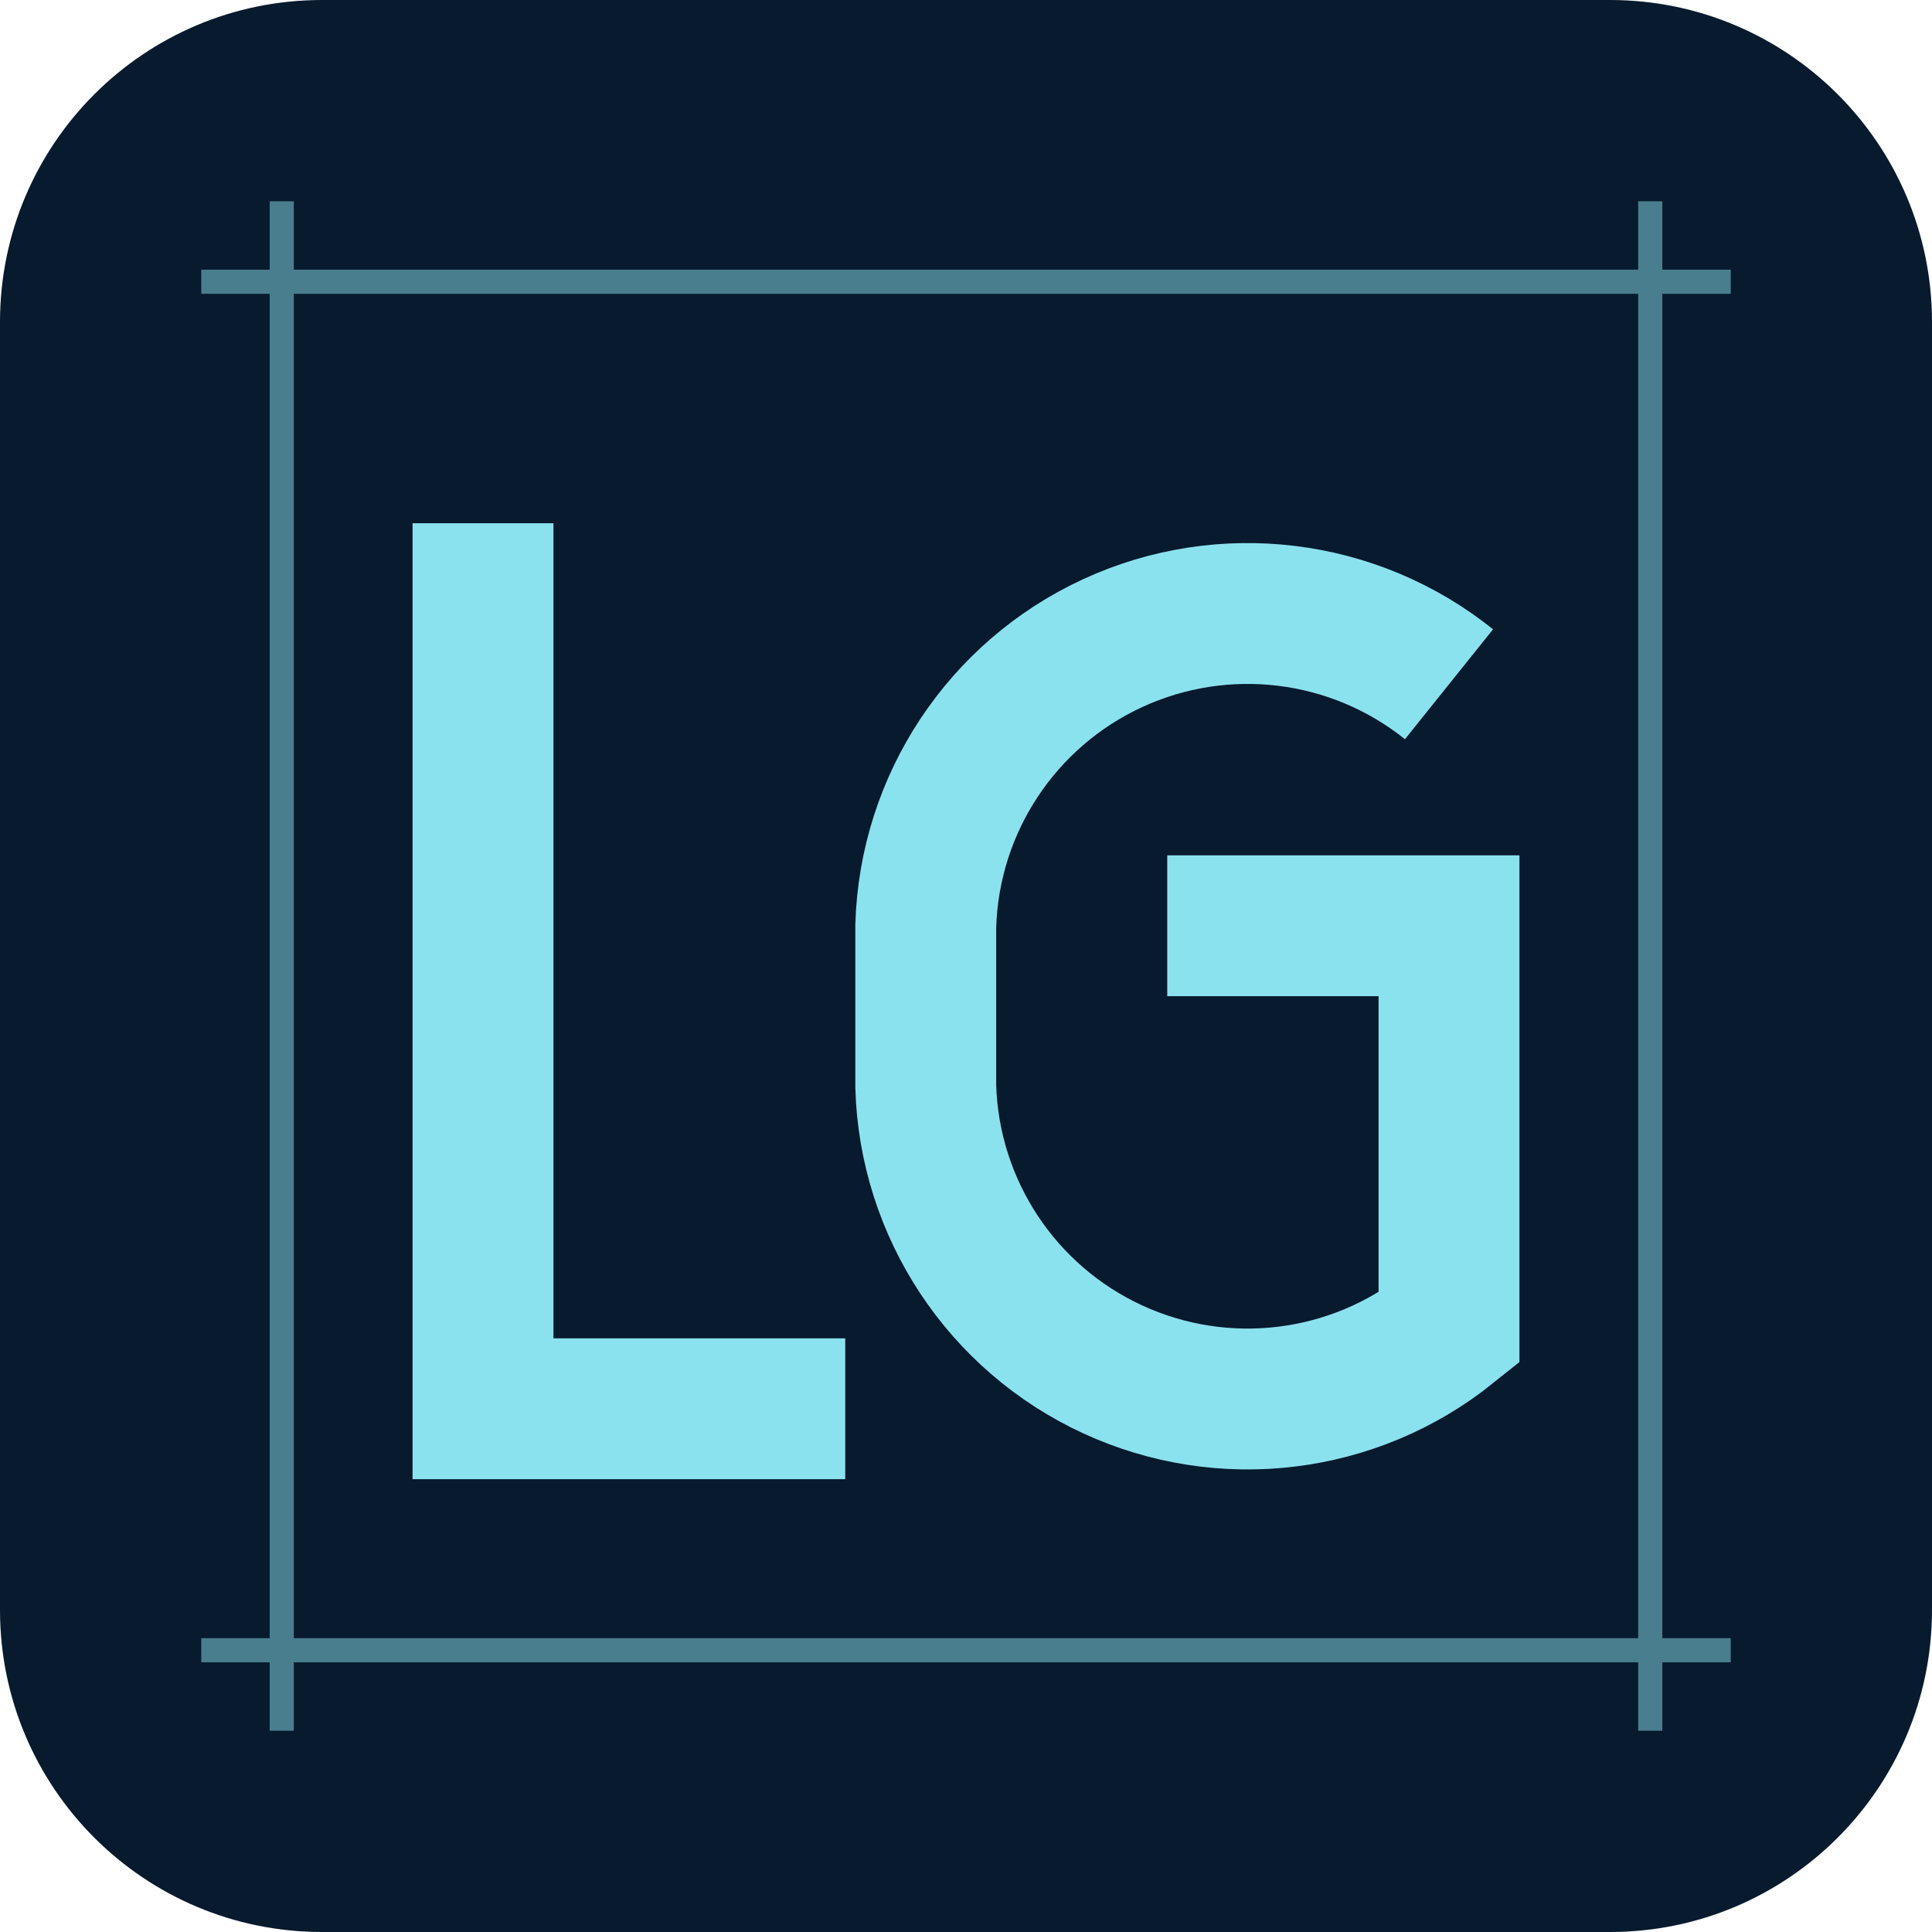
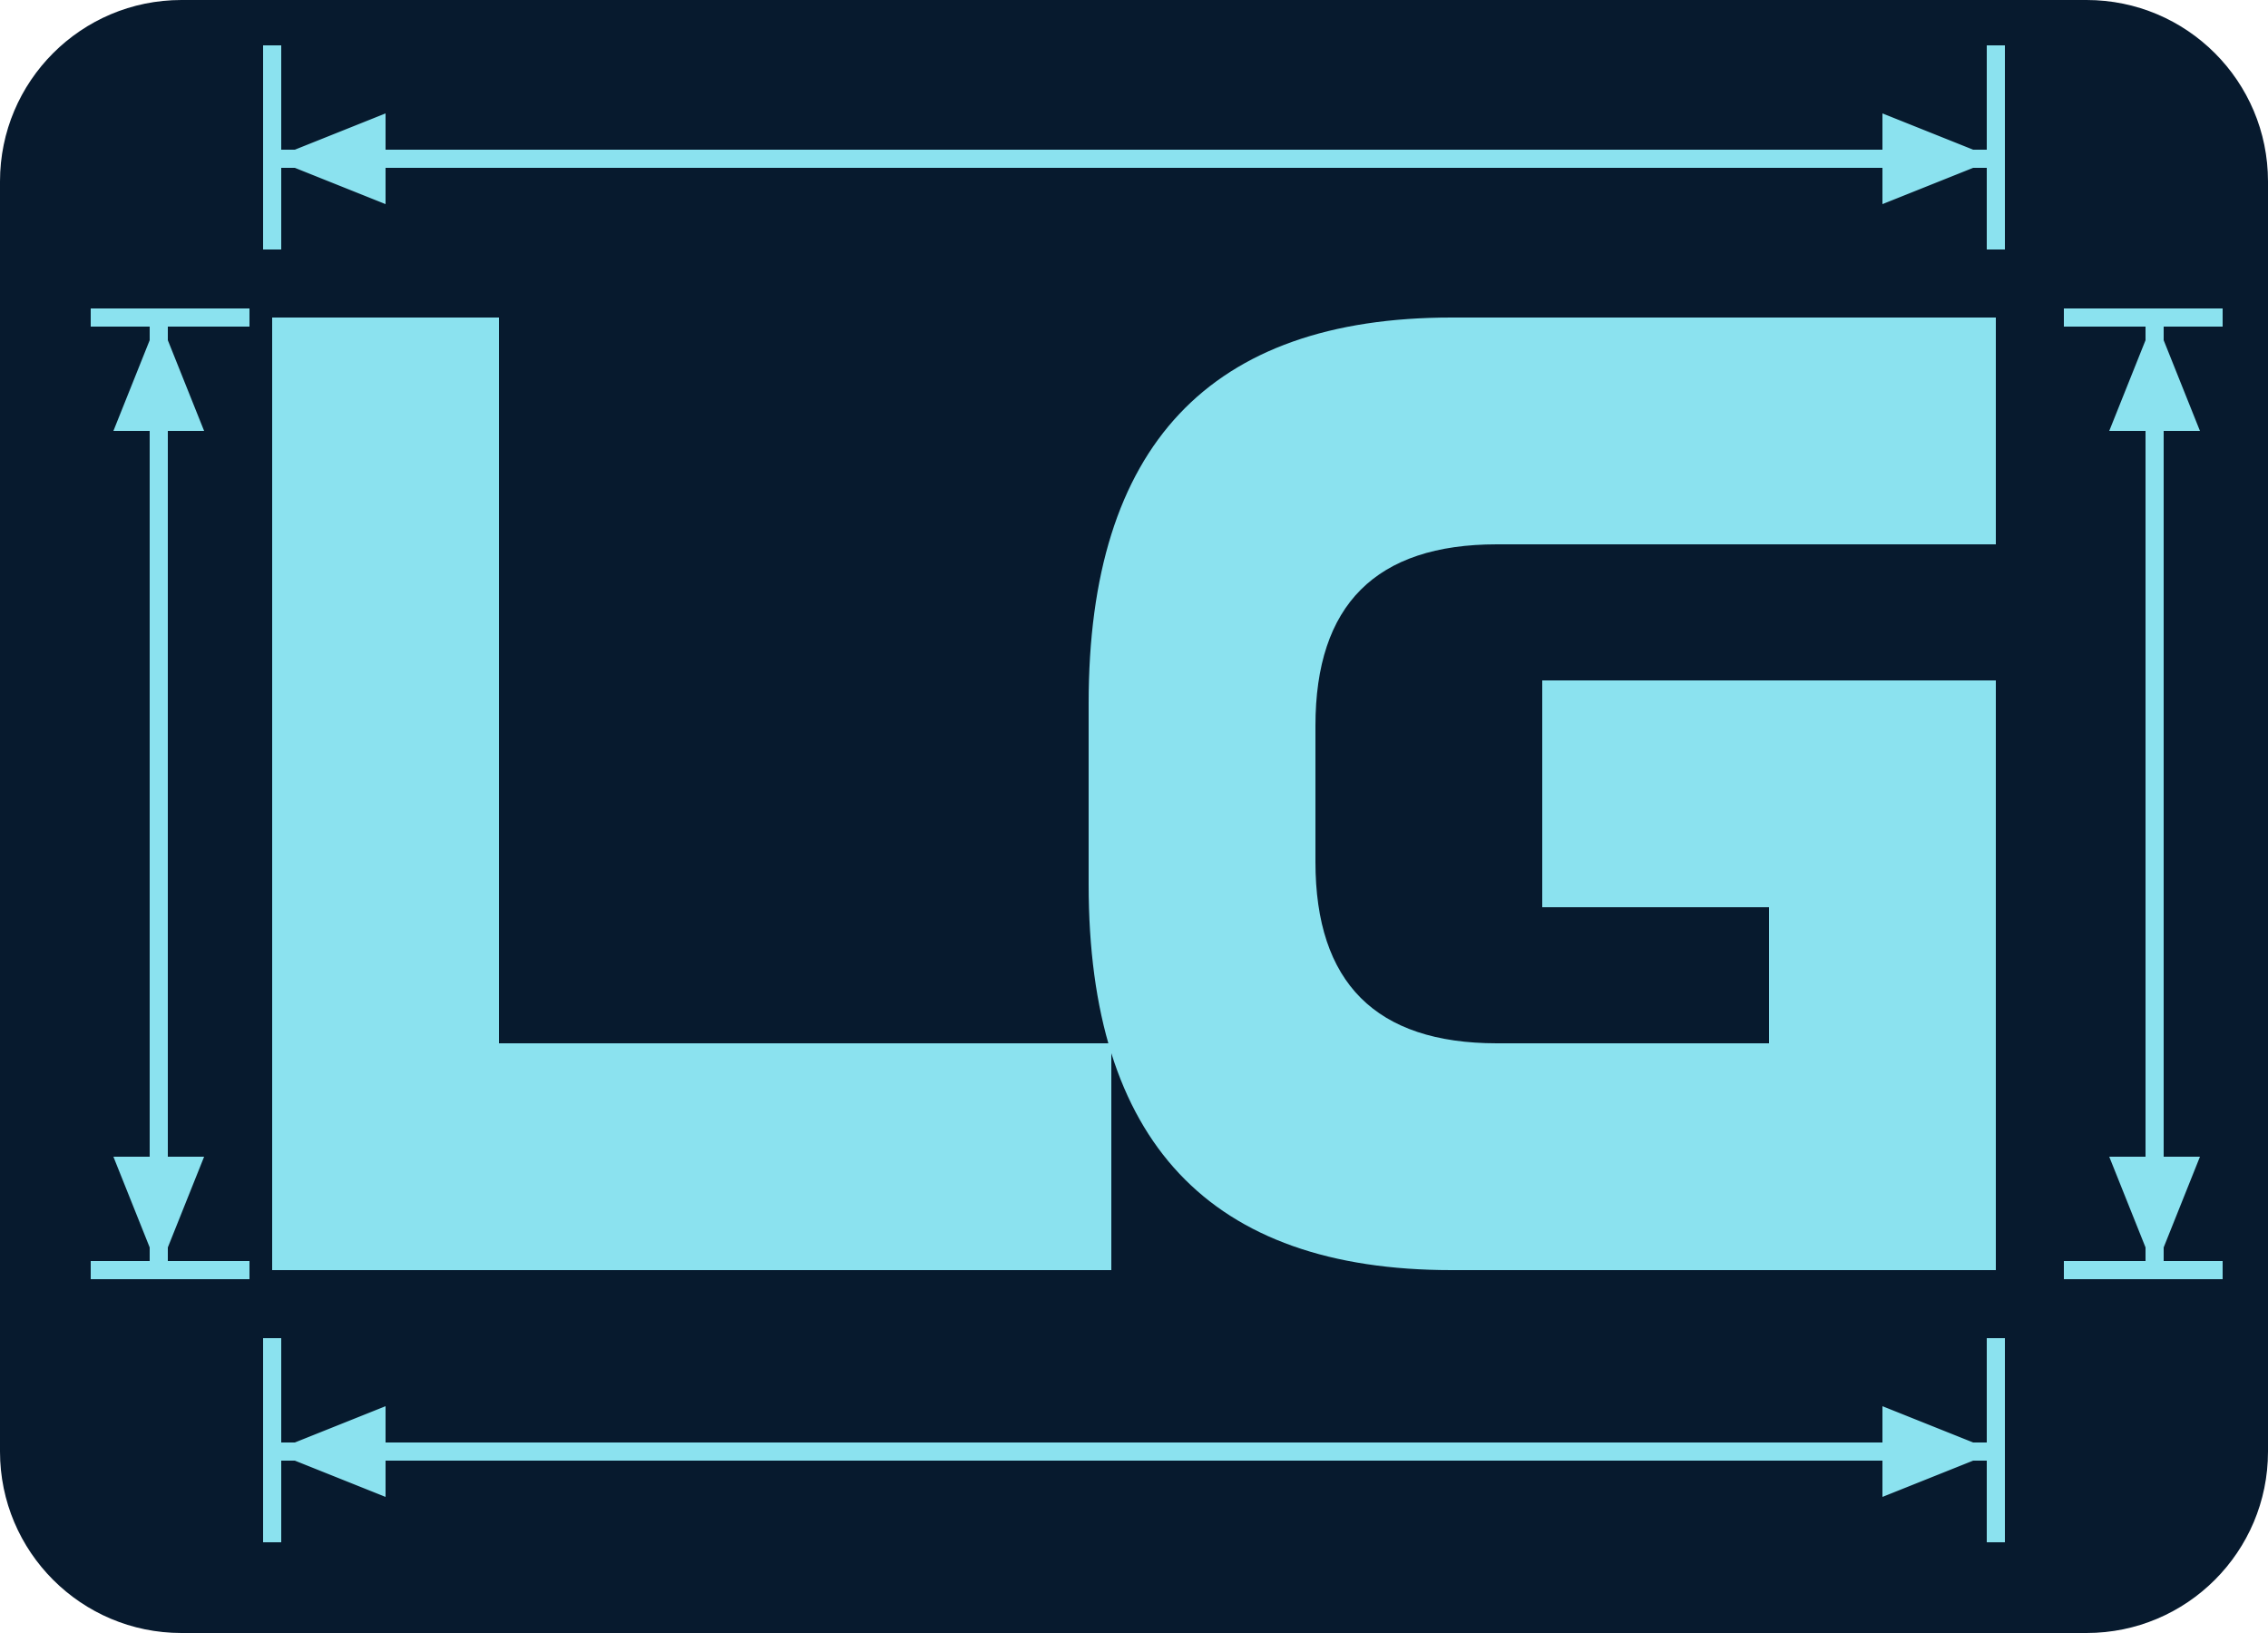
- <svg xmlns="http://www.w3.org/2000/svg" viewBox="0 0 48 48">
-   <rect width="48" height="48" rx="8" fill="#071a2e" />
-   <path d="M5 7h38M7 5v38M5 41h38M41 5v38" fill="none" stroke="#8be2ef" stroke-width=".6" opacity=".5" />
-   <path d="M12 13v22h9m15-18a8 8 0 0 0-13 6v4a8 8 0 0 0 13 6V23h-7" fill="none" stroke="#8be2ef" stroke-width="3.5" />
+ <svg xmlns="http://www.w3.org/2000/svg" viewBox="0 0 100 72">
+   <rect width="100" height="72" rx="8" fill="#071a2e" />
+   <g fill="#8be2ef">
+     <path d="M12 14h10v32h27v10H12zM64 14h24v10H66q-8 0-8 8v6q0 8 8 8h12v-6H68V30h20v26H64q-16 0-16-17v-8q0-17 16-17z" />
+   </g>
+   <g stroke="#8be2ef" stroke-width=".8" fill="none">
+     <path d="M12 2v9M88 2v9M12 7h76M4 14h7M4 56h7M7 14v42M91 14h7M91 56h7M95 14v42M12 59v9M88 59v9M12 64h76" />
+   </g>
+   <g fill="#8be2ef">
+     <path d="m12 7 5-2v4zm76 0-5-2v4zM7 14l-2 5h4zm0 42-2-5h4zM95 14l-2 5h4zm0 42-2-5h4zM12 64l5-2v4zm76 0-5-2v4z" />
+   </g>
</svg>
